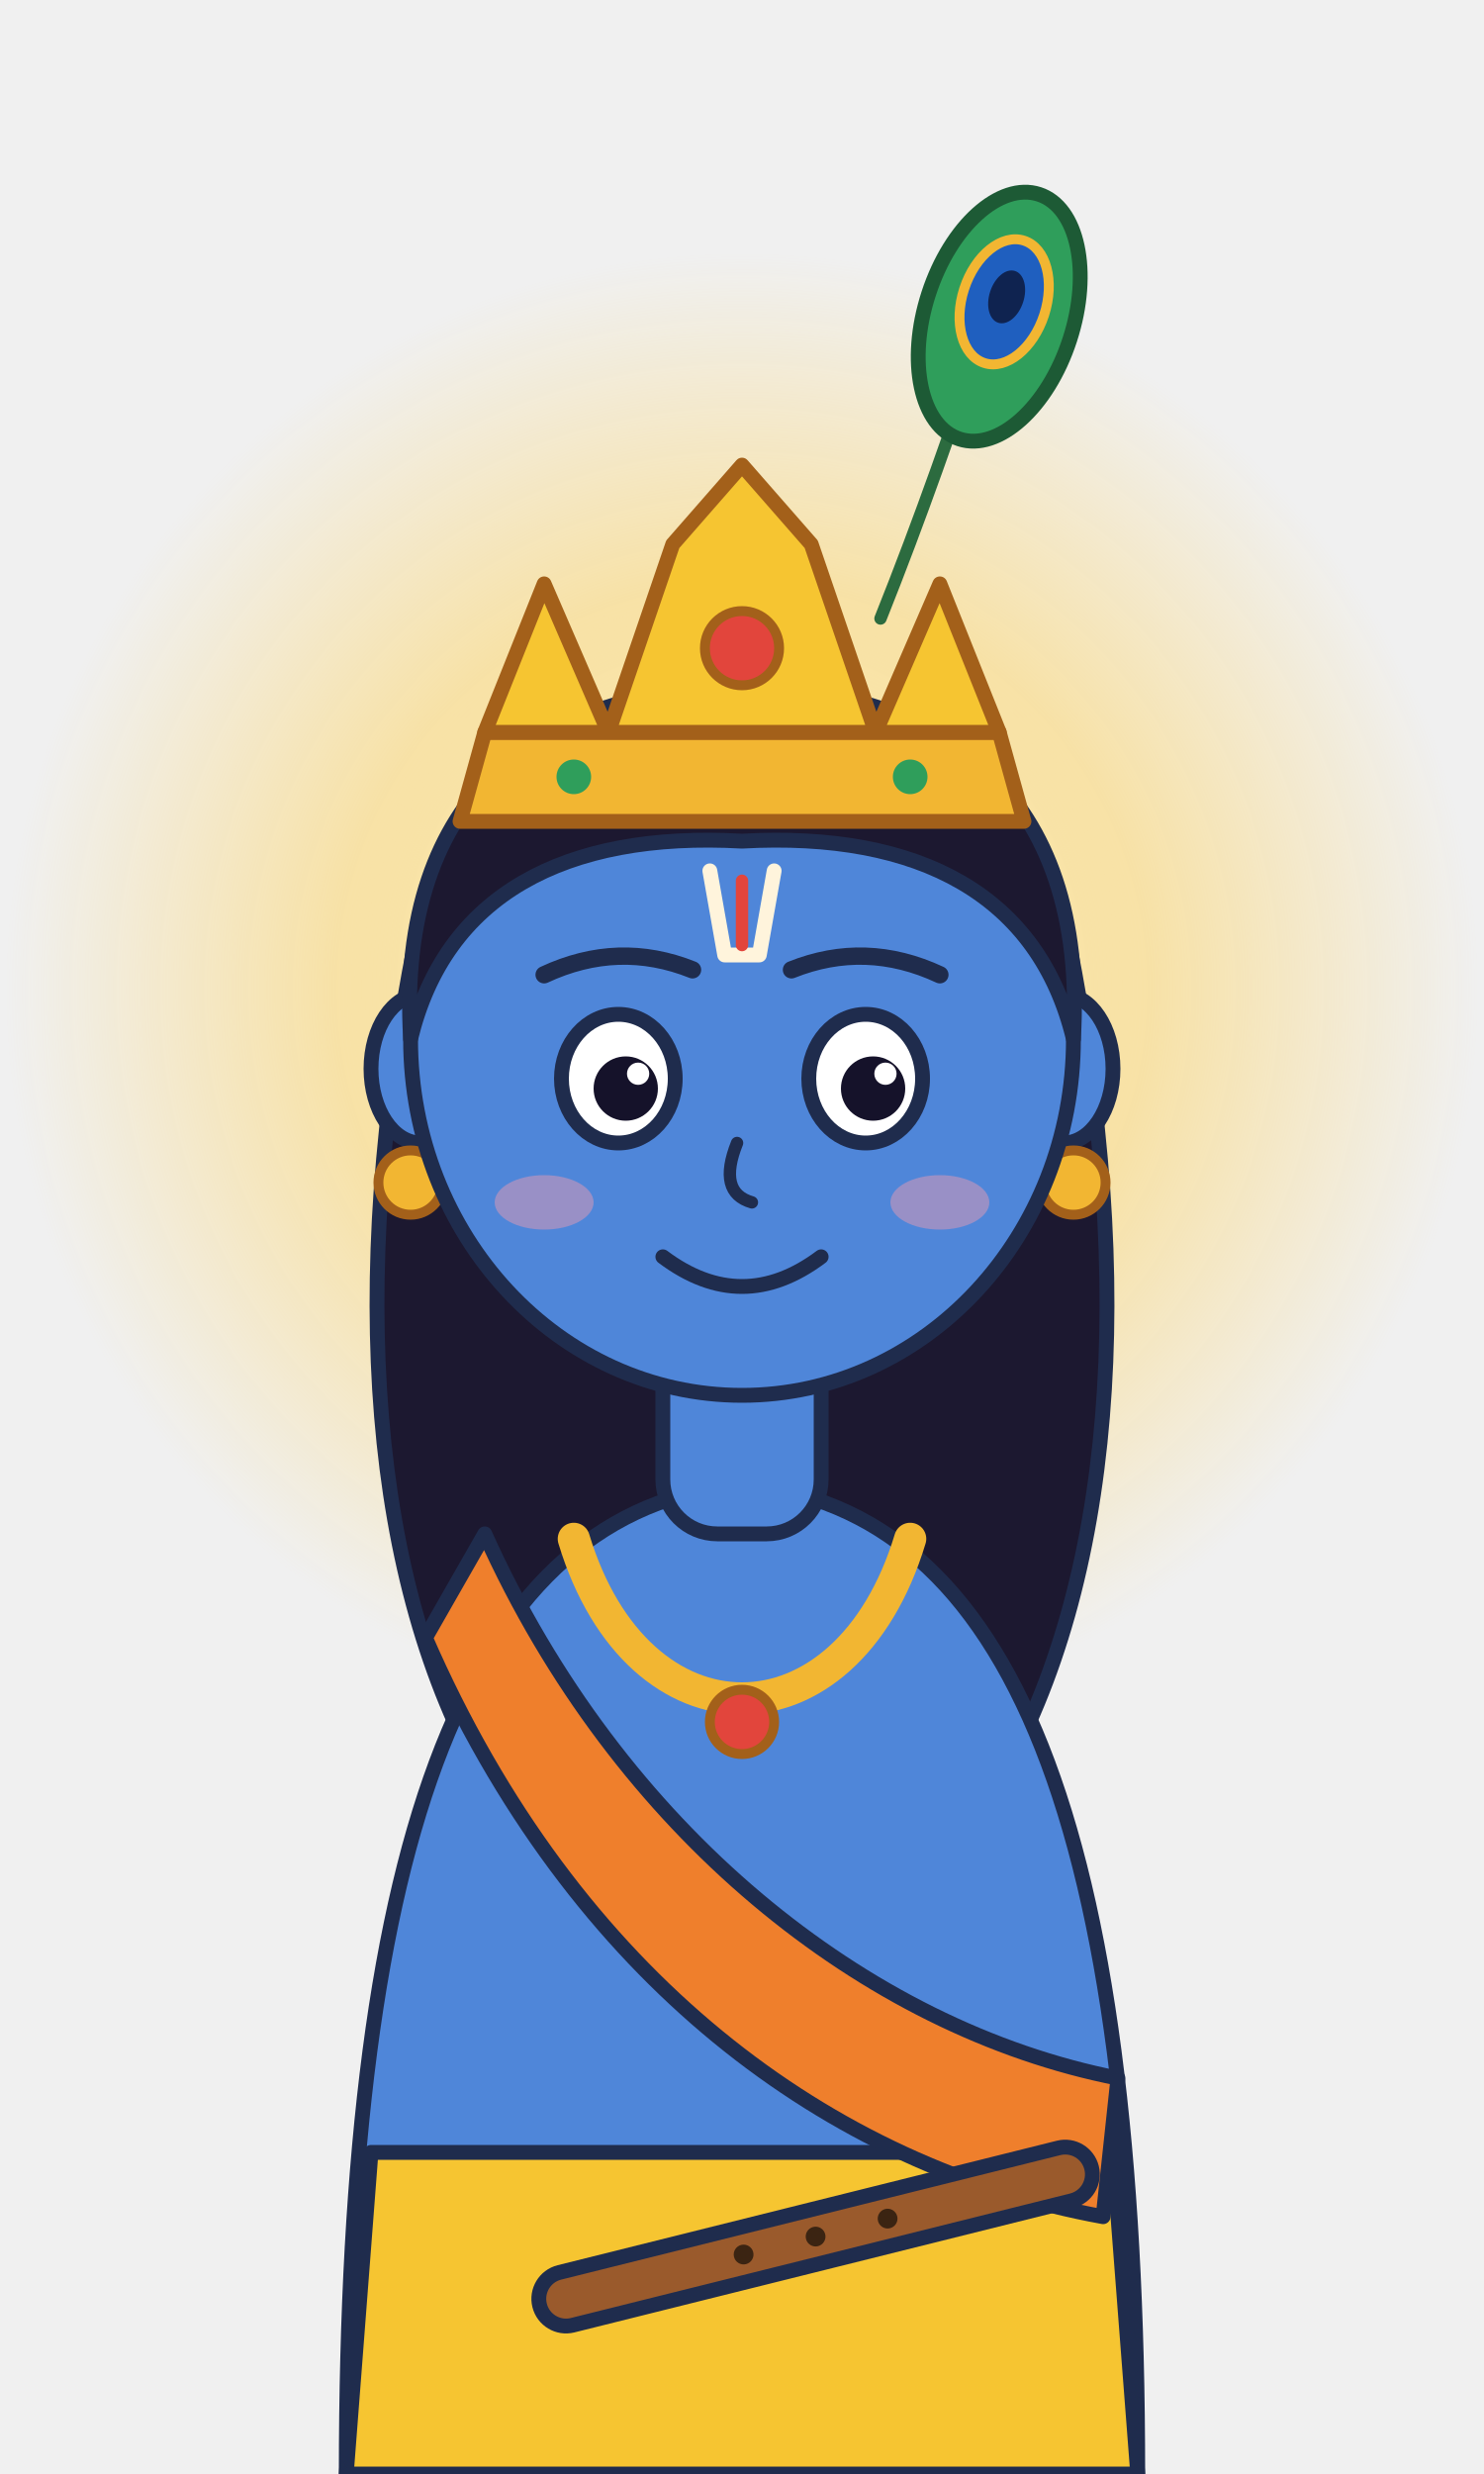
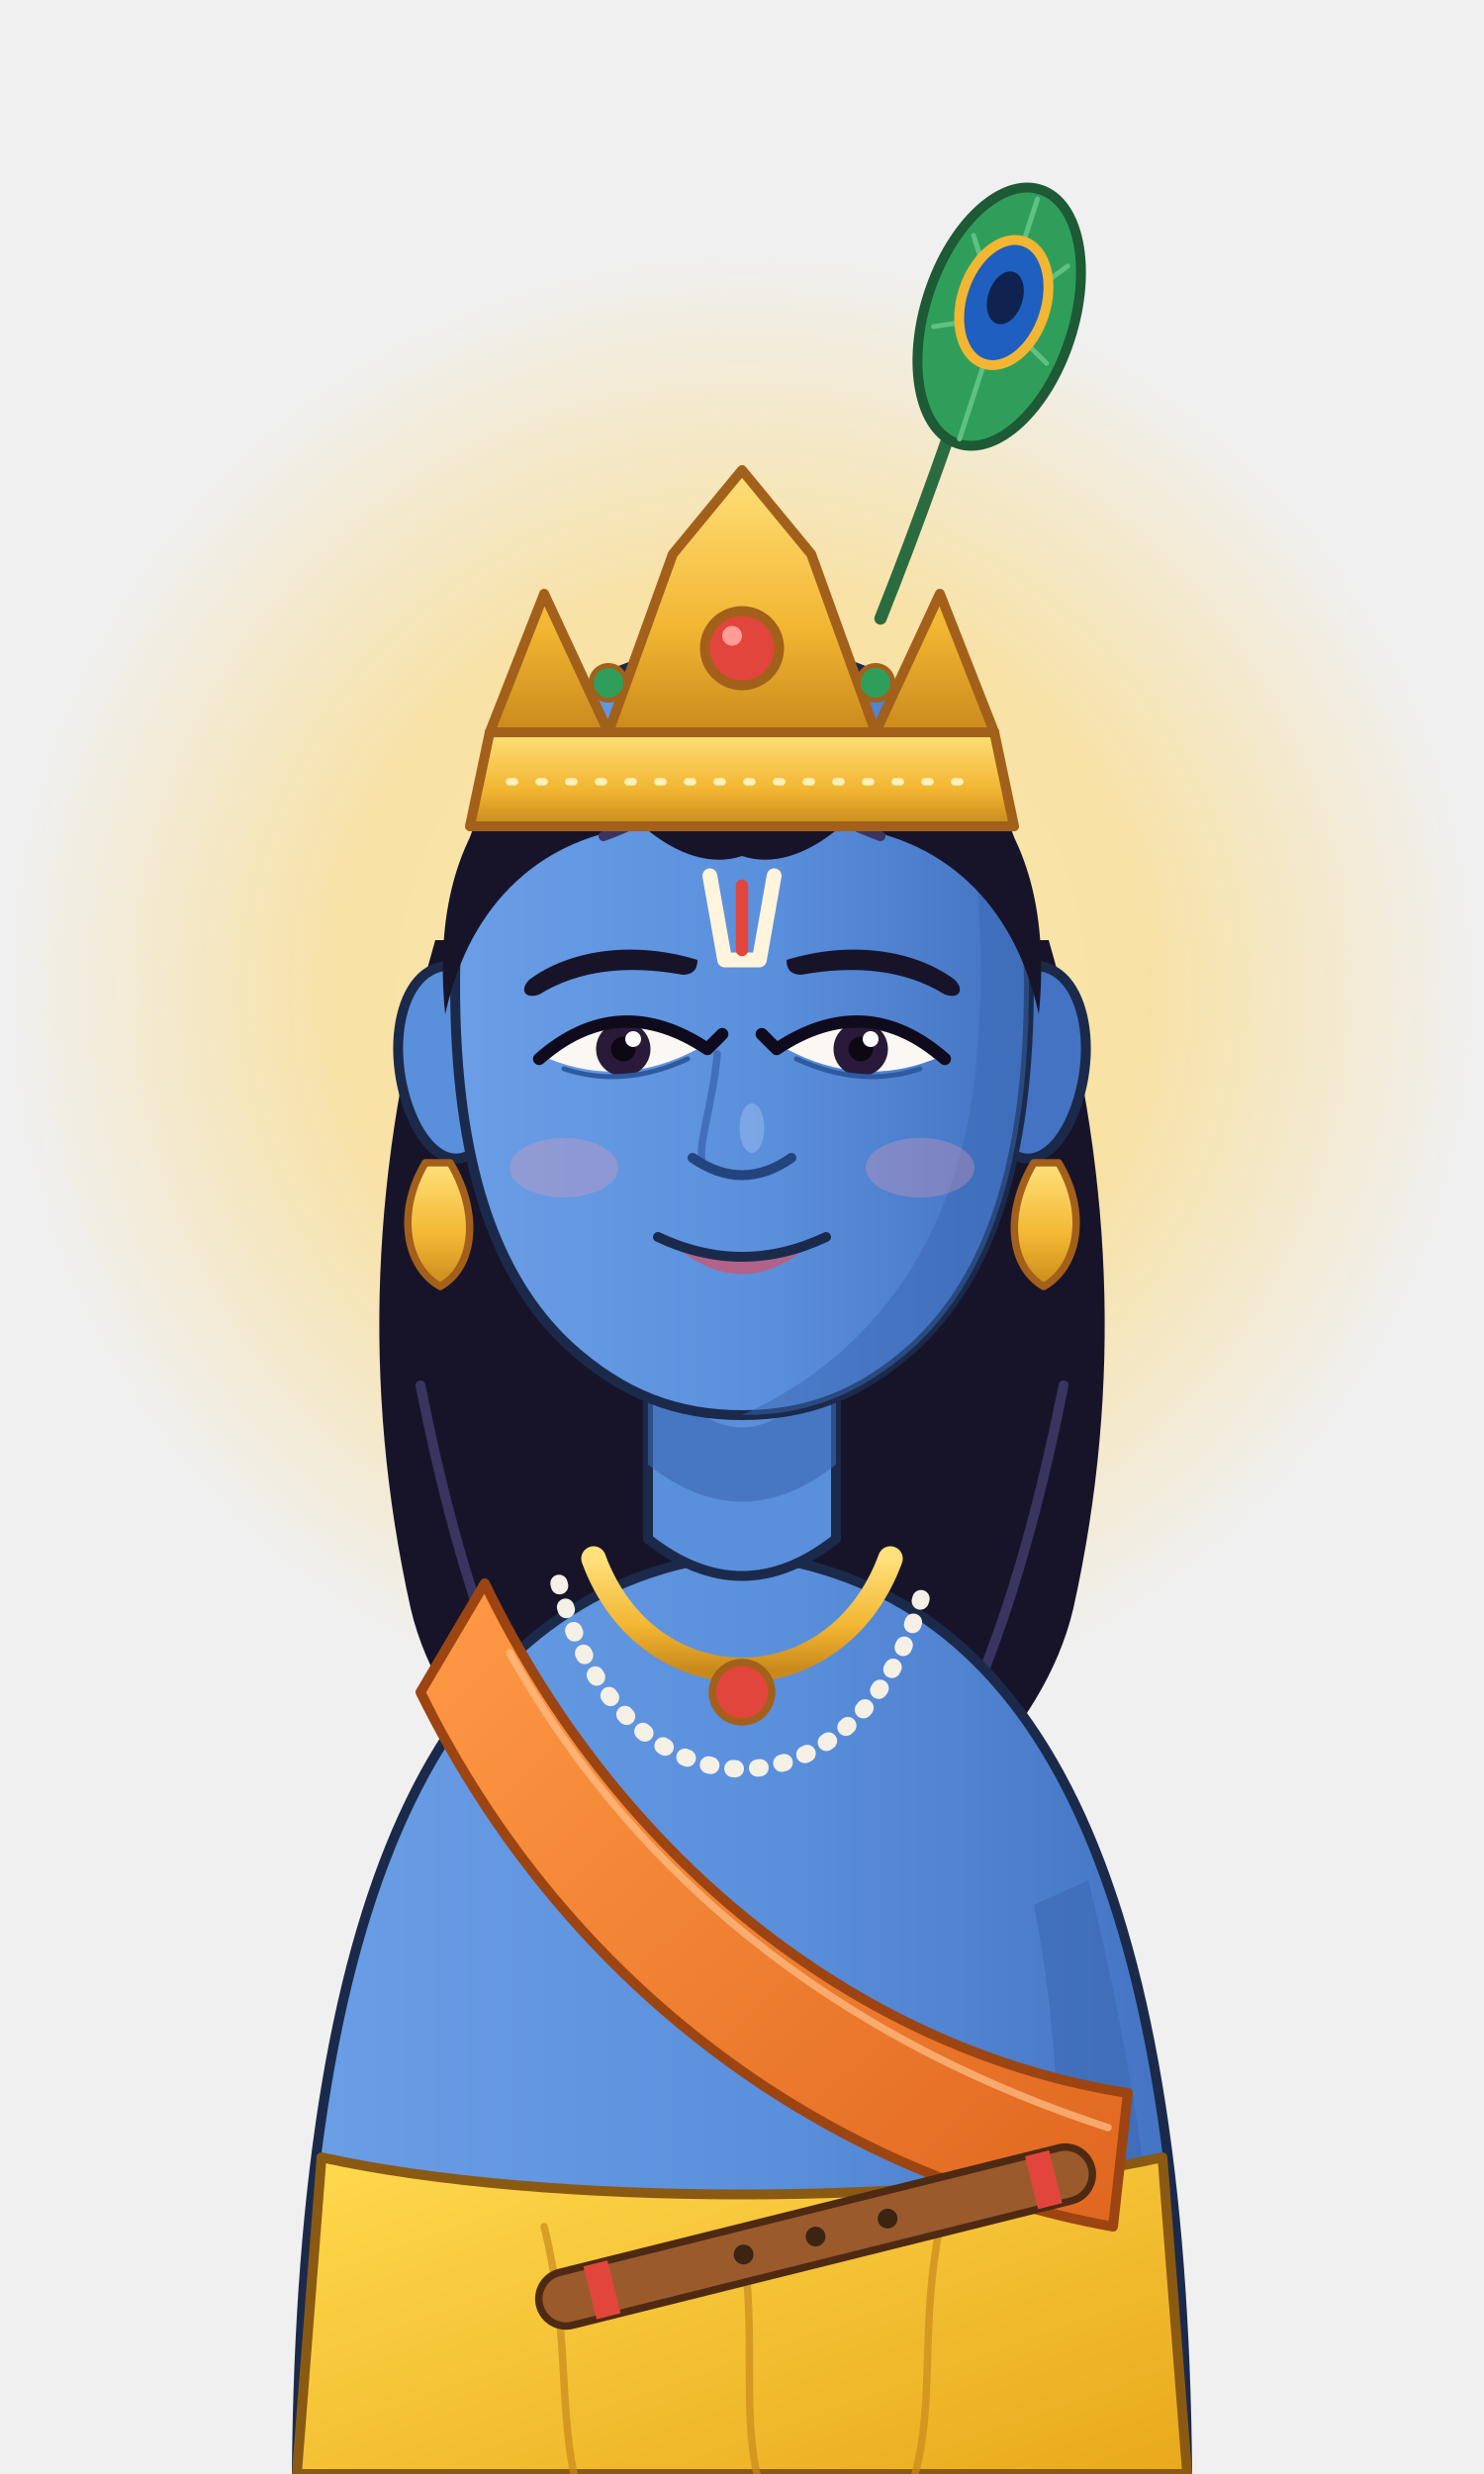
<svg xmlns="http://www.w3.org/2000/svg" id="kr" viewBox="0 0 600 1000">
  <defs>
    <radialGradient id="kr-halo-g">
      <stop offset="0" stop-color="#fff8d6" stop-opacity="0.95" />
      <stop offset="0.55" stop-color="#ffd35c" stop-opacity="0.5" />
      <stop offset="1" stop-color="#ffd35c" stop-opacity="0" />
    </radialGradient>
+     <linearGradient id="kr-skin" x1="0" y1="0" x2="1" y2="0">
+       <stop offset="0" stop-color="#6a9ee6" />
+       <stop offset="0.55" stop-color="#5a8fdc" />
+       <stop offset="1" stop-color="#4373c2" />
+     </linearGradient>
+     <linearGradient id="kr-gold" x1="0" y1="0" x2="0" y2="1">
+       <stop offset="0" stop-color="#ffe07a" />
+       <stop offset="0.6" stop-color="#f2b632" />
+       <stop offset="1" stop-color="#c98a1c" />
+     </linearGradient>
+     <linearGradient id="kr-silk" x1="0" y1="0" x2="1" y2="1">
+       <stop offset="0" stop-color="#ffd94d" />
+       <stop offset="1" stop-color="#e9a91c" />
+     </linearGradient>
+     <linearGradient id="kr-sash" x1="0" y1="0" x2="1" y2="1">
+       <stop offset="0" stop-color="#ff9a45" />
+       <stop offset="1" stop-color="#e0661f" />
+     </linearGradient>
+     <filter id="kr-soft" x="-10%" y="-10%" width="120%" height="120%">
+       <feGaussianBlur stdDeviation="2.2" />
+     </filter>
  </defs>
  <circle id="kr-halo" cx="300" cy="400" r="300" fill="url(#kr-halo-g)" />
-   <g id="kr-body" stroke="#1f2c4d" stroke-width="6" stroke-linejoin="round" stroke-linecap="round">
-     <path d="M168 380 C140 520 150 640 196 720 L404 720 C450 640 460 520 432 380 Z" fill="#1c1830" />
-     <path d="M140 1000 C140 740 190 610 300 600 C410 610 460 740 460 1000 Z" fill="#4f86d9" />
-     <path d="M150 870 L450 870 L460 1000 L140 1000 Z" fill="#f6c531" />
-     <path d="M196 620 C250 740 350 820 452 840 L446 896 C336 876 232 800 172 662 Z" fill="#ef7f2c" />
+   <g id="kr-body" stroke-linejoin="round" stroke-linecap="round">
+     <path d="M176 380 C150 470 146 560 166 650 C172 676 188 700 204 716 C214 700 226 708 236 720 L364 720 C374 708 386 700 396 716 C412 700 428 676 434 650 C454 560 450 470 424 380 Z" fill="#17142a" />
+     <path d="M170 560 C178 600 188 640 204 680 M430 560 C422 600 412 640 396 680" fill="none" stroke="#3a3560" stroke-width="4" />
+     <path d="M120 1000 C122 760 180 640 300 628 C420 640 478 760 480 1000 Z" fill="url(#kr-skin)" stroke="#1b2a4a" stroke-width="4" />
+     <path d="M440 760 C460 840 470 920 474 1000 L420 1000 C430 920 432 840 418 770 Z" fill="#3a67b3" opacity="0.6" />
+     <path d="M262 530 L262 622 Q300 652 338 622 L338 530 Z" fill="#5a8fdc" stroke="#1b2a4a" stroke-width="4" />
+     <path d="M262 548 Q300 606 338 548 L338 592 Q300 622 262 592 Z" fill="#3a67b3" opacity="0.6" />
+     <path d="M130 872 C220 892 380 892 470 872 L480 1000 L120 1000 Z" fill="url(#kr-silk)" stroke="#8a5a12" stroke-width="4" />
+     <path d="M220 900 C230 940 226 970 232 1000 M300 904 C306 944 300 972 306 1000 M380 900 C372 940 378 970 370 1000" fill="none" stroke="#c98a1c" stroke-width="3" opacity="0.7" />
+     <path d="M196 640 C252 756 352 830 456 846 L450 900 C338 880 230 806 170 684 Z" fill="url(#kr-sash)" stroke="#9c4512" stroke-width="4" />
+     <path d="M206 668 C262 768 350 828 448 860" fill="none" stroke="#ffc08a" stroke-width="3" opacity="0.7" />
    <g transform="rotate(-14 330 905)">
-       <rect x="215" y="893" width="230" height="22" rx="11" fill="#9a5a2c" />
-       <circle cx="300" cy="904" r="4" fill="#3b2412" stroke="none" />
-       <circle cx="330" cy="904" r="4" fill="#3b2412" stroke="none" />
-       <circle cx="360" cy="904" r="4" fill="#3b2412" stroke="none" />
+       <rect x="215" y="893" width="230" height="22" rx="11" fill="#9a5a2c" stroke="#4e2a12" stroke-width="3" />
+       <rect x="236" y="893" width="10" height="22" fill="#e2453c" />
+       <rect x="420" y="893" width="10" height="22" fill="#e2453c" />
+       <circle cx="300" cy="904" r="4" fill="#3b2412" />
+       <circle cx="330" cy="904" r="4" fill="#3b2412" />
+       <circle cx="360" cy="904" r="4" fill="#3b2412" />
    </g>
-     <rect x="268" y="540" width="64" height="80" rx="22" fill="#4f86d9" />
-     <path d="M232 622 C258 708 342 708 368 622" fill="none" stroke="#f2b632" stroke-width="13" />
-     <circle cx="300" cy="696" r="13" fill="#e2453c" stroke="#a3601a" stroke-width="4" />
+     <path d="M240 630 C262 690 338 690 360 630" fill="none" stroke="url(#kr-gold)" stroke-width="10" />
+     <path d="M226 640 C250 740 350 740 374 640" fill="none" stroke="#f4f0e6" stroke-width="7" stroke-dasharray="1 9" />
+     <circle cx="300" cy="684" r="12" fill="#e2453c" stroke="#a3601a" stroke-width="3" />
  </g>
-   <g id="kr-head" stroke="#1f2c4d" stroke-width="6" stroke-linejoin="round" stroke-linecap="round">
-     <ellipse cx="170" cy="432" rx="20" ry="30" fill="#4f86d9" />
-     <ellipse cx="430" cy="432" rx="20" ry="30" fill="#4f86d9" />
-     <circle cx="166" cy="478" r="13" fill="#f2b632" stroke="#a3601a" stroke-width="4" />
-     <circle cx="434" cy="478" r="13" fill="#f2b632" stroke="#a3601a" stroke-width="4" />
-     <ellipse cx="300" cy="420" rx="134" ry="144" fill="#4f86d9" />
-     <path d="M166 420 C160 320 220 278 300 278 C380 278 440 320 434 420 C420 362 372 336 300 340 C228 336 180 362 166 420 Z" fill="#1c1830" />
-     <path d="M186 332 L414 332 L404 296 L196 296 Z" fill="#f2b632" stroke="#a3601a" />
-     <path d="M196 296 L220 236 L246 296 L272 220 L300 188 L328 220 L354 296 L380 236 L404 296 Z" fill="#f6c531" stroke="#a3601a" />
+   <g id="kr-head" stroke-linejoin="round" stroke-linecap="round">
+     <path d="M190 392 C164 382 154 420 166 450 C174 470 188 474 196 460 Z" fill="#5a8fdc" stroke="#1b2a4a" stroke-width="4" />
+     <path d="M410 392 C436 382 446 420 434 450 C426 470 412 474 404 460 Z" fill="#4373c2" stroke="#1b2a4a" stroke-width="4" />
+     <path d="M172 470 C160 490 164 512 178 520 C192 512 194 490 182 470 Z" fill="url(#kr-gold)" stroke="#a3601a" stroke-width="3" />
+     <path d="M428 470 C440 490 436 512 422 520 C408 512 406 490 418 470 Z" fill="url(#kr-gold)" stroke="#a3601a" stroke-width="3" />
+     <path d="M184 398 C184 300 236 262 300 262 C364 262 416 300 416 398 C416 470 400 516 370 544 C348 564 326 572 300 572 C274 572 252 564 230 544 C200 516 184 470 184 398 Z" fill="url(#kr-skin)" stroke="#1b2a4a" stroke-width="4" />
+     <path d="M416 398 C416 470 400 516 370 544 C348 564 326 572 300 572 C344 552 380 514 392 450 C398 414 398 368 392 336 C408 356 416 376 416 398 Z" fill="#3a67b3" opacity="0.5" />
+     <ellipse cx="228" cy="472" rx="22" ry="12" fill="#f39bb0" opacity="0.3" />
+     <ellipse cx="372" cy="472" rx="22" ry="12" fill="#f39bb0" opacity="0.3" />
+     <path d="M180 410 C172 330 214 284 300 284 C386 284 428 330 420 410 C410 364 380 338 340 334 C326 346 312 350 300 346 C288 350 274 346 260 334 C220 338 190 364 180 410 Z" fill="#17142a" />
+     <path d="M300 300 C284 318 266 330 244 338 M300 300 C316 318 334 330 356 338" fill="none" stroke="#3a3560" stroke-width="4" />
+     <path d="M190 334 L410 334 L402 296 L198 296 Z" fill="url(#kr-gold)" stroke="#a3601a" stroke-width="4" />
+     <path d="M198 296 L220 240 L246 296 L272 224 L300 190 L328 224 L354 296 L380 240 L402 296 Z" fill="url(#kr-gold)" stroke="#a3601a" stroke-width="4" />
+     <path d="M206 316 L394 316" fill="none" stroke="#fff1b8" stroke-width="3" stroke-dasharray="2 10" />
    <circle cx="300" cy="262" r="15" fill="#e2453c" stroke="#a3601a" stroke-width="4" />
-     <circle cx="232" cy="314" r="7" fill="#2f9e5b" stroke="none" />
-     <circle cx="368" cy="314" r="7" fill="#2f9e5b" stroke="none" />
+     <circle cx="296" cy="257" r="4" fill="#ff9c94" />
+     <circle cx="246" cy="276" r="7" fill="#2f9e5b" stroke="#a3601a" stroke-width="2" />
+     <circle cx="354" cy="276" r="7" fill="#2f9e5b" stroke="#a3601a" stroke-width="2" />
    <path d="M356 250 C372 210 386 170 400 128" fill="none" stroke="#2c6b3f" stroke-width="5" />
-     <ellipse cx="404" cy="128" rx="30" ry="52" transform="rotate(18 404 128)" fill="#2f9e5b" stroke="#1d5a35" />
-     <ellipse cx="406" cy="122" rx="17" ry="26" transform="rotate(18 406 122)" fill="#1f5fbf" stroke="#f2b632" stroke-width="4" />
-     <ellipse cx="407" cy="120" rx="7" ry="11" transform="rotate(18 407 120)" fill="#0f2350" stroke="none" />
-     <path d="M287 352 L293 386 L307 386 L313 352" fill="none" stroke="#fff4dc" stroke-width="6" />
-     <path d="M300 356 L300 382" fill="none" stroke="#e2453c" stroke-width="5" />
-     <path d="M220 394 Q250 380 280 392" fill="none" stroke-width="7" />
-     <path d="M320 392 Q350 380 380 394" fill="none" stroke-width="7" />
+     <g transform="rotate(18 404 128)">
+       <ellipse cx="404" cy="128" rx="30" ry="54" fill="#2f9e5b" stroke="#1d5a35" stroke-width="4" />
+       <path d="M404 78 L404 180 M384 100 L404 128 M424 100 L404 128 M380 140 L404 128 M428 140 L404 128" fill="none" stroke="#5fc183" stroke-width="2" />
+       <ellipse cx="404" cy="122" rx="17" ry="26" fill="#1f5fbf" stroke="#f2b632" stroke-width="4" />
+       <ellipse cx="404" cy="120" rx="7" ry="11" fill="#0f2350" />
+     </g>
+     <path d="M287 354 L293 388 L307 388 L313 354" fill="none" stroke="#fff4dc" stroke-width="6" />
+     <path d="M300 358 L300 384" fill="none" stroke="#e2453c" stroke-width="5" />
+     <path d="M214 396 C230 384 256 380 282 388 C282 392 280 394 276 394 C254 390 234 392 218 402 C212 404 210 400 214 396 Z" fill="#17142a" />
+     <path d="M386 396 C370 384 344 380 318 388 C318 392 320 394 324 394 C346 390 366 392 382 402 C388 404 390 400 386 396 Z" fill="#17142a" />
    <g id="kr-eyes-open">
-       <ellipse cx="250" cy="436" rx="23" ry="26" fill="#ffffff" />
-       <ellipse cx="350" cy="436" rx="23" ry="26" fill="#ffffff" />
-       <circle cx="253" cy="440" r="13" fill="#15122a" stroke="none" />
-       <circle cx="353" cy="440" r="13" fill="#15122a" stroke="none" />
-       <circle cx="258" cy="434" r="4.5" fill="#ffffff" stroke="none" />
-       <circle cx="358" cy="434" r="4.5" fill="#ffffff" stroke="none" />
+       <path d="M222 428 Q250 404 282 424 Q252 440 222 428 Z" fill="#fbf7f2" />
+       <path d="M378 428 Q350 404 318 424 Q348 440 378 428 Z" fill="#fbf7f2" />
+       <circle cx="252" cy="424" r="11" fill="#2a1a3a" />
+       <circle cx="348" cy="424" r="11" fill="#2a1a3a" />
+       <circle cx="252" cy="424" r="5" fill="#0d0814" />
+       <circle cx="348" cy="424" r="5" fill="#0d0814" />
+       <circle cx="256" cy="420" r="3.2" fill="#ffffff" />
+       <circle cx="352" cy="420" r="3.2" fill="#ffffff" />
+       <path d="M218 428 Q250 400 286 424 L292 418" fill="none" stroke="#0f0b1c" stroke-width="5" />
+       <path d="M382 428 Q350 400 314 424 L308 418" fill="none" stroke="#0f0b1c" stroke-width="5" />
+       <path d="M228 432 Q252 440 278 428" fill="none" stroke="#2e5aa0" stroke-width="2" />
+       <path d="M372 432 Q348 440 322 428" fill="none" stroke="#2e5aa0" stroke-width="2" />
    </g>
    <g id="kr-eyes-half" opacity="0">
-       <path d="M227 432 Q250 452 273 432 Z" fill="#ffffff" />
-       <path d="M327 432 Q350 452 373 432 Z" fill="#ffffff" />
-       <circle cx="252" cy="439" r="8" fill="#15122a" stroke="none" />
-       <circle cx="352" cy="439" r="8" fill="#15122a" stroke="none" />
-       <path d="M224 432 L276 432" fill="none" stroke-width="7" />
-       <path d="M324 432 L376 432" fill="none" stroke-width="7" />
+       <path d="M222 428 Q252 420 282 424 Q252 440 222 428 Z" fill="#fbf7f2" />
+       <path d="M378 428 Q348 420 318 424 Q348 440 378 428 Z" fill="#fbf7f2" />
+       <circle cx="254" cy="430" r="8" fill="#2a1a3a" />
+       <circle cx="350" cy="430" r="8" fill="#2a1a3a" />
+       <path d="M216 426 Q252 414 290 422" fill="none" stroke="#0f0b1c" stroke-width="6" />
+       <path d="M384 426 Q348 414 310 422" fill="none" stroke="#0f0b1c" stroke-width="6" />
    </g>
-     <g id="kr-eyes-closed" opacity="0" fill="none">
-       <path d="M227 438 Q250 454 273 438" />
-       <path d="M327 438 Q350 454 373 438" />
+     <g id="kr-eyes-closed" opacity="0" fill="none" stroke="#0f0b1c" stroke-width="5">
+       <path d="M222 426 Q252 440 284 424" />
+       <path d="M378 426 Q348 440 316 424" />
+       <path d="M232 432 L228 440 M246 436 L244 444 M368 432 L372 440 M354 436 L356 444" stroke-width="2.5" />
    </g>
-     <path d="M298 462 Q290 482 304 486" fill="none" stroke-width="5" />
-     <ellipse cx="220" cy="486" rx="20" ry="11" fill="#f39bb0" opacity="0.45" stroke="none" />
-     <ellipse cx="380" cy="486" rx="20" ry="11" fill="#f39bb0" opacity="0.45" stroke="none" />
-     <path id="kr-mouth-closed" d="M268 508 Q300 532 332 508" fill="none" />
+     <path d="M290 426 C288 448 282 462 284 470" fill="none" stroke="#3a67b3" stroke-width="3" opacity="0.8" />
+     <ellipse cx="304" cy="456" rx="5" ry="10" fill="#ffffff" opacity="0.2" />
+     <path d="M280 468 Q300 482 320 468" fill="none" stroke="#24447e" stroke-width="4" />
+     <g id="kr-mouth-closed">
+       <path d="M276 506 Q300 524 324 506 Q300 514 276 506 Z" fill="#c25a7a" opacity="0.85" />
+       <path d="M266 500 Q300 516 334 500" fill="none" stroke="#1b2a4a" stroke-width="4" />
+     </g>
    <g id="kr-mouth-open" opacity="0">
-       <path d="M266 504 Q300 560 334 504 Q300 516 266 504 Z" fill="#6e1b2a" />
-       <path d="M284 530 Q300 548 316 530 Q300 524 284 530 Z" fill="#e8677b" stroke="none" />
+       <path d="M270 500 Q300 494 330 500 Q326 540 300 544 Q274 540 270 500 Z" fill="#4a1430" stroke="#1b2a4a" stroke-width="3" />
+       <path d="M275 502 Q300 498 325 502 L323 511 Q300 509 277 511 Z" fill="#ffffff" />
+       <ellipse cx="300" cy="533" rx="14" ry="6" fill="#d86a88" />
    </g>
  </g>
</svg>
